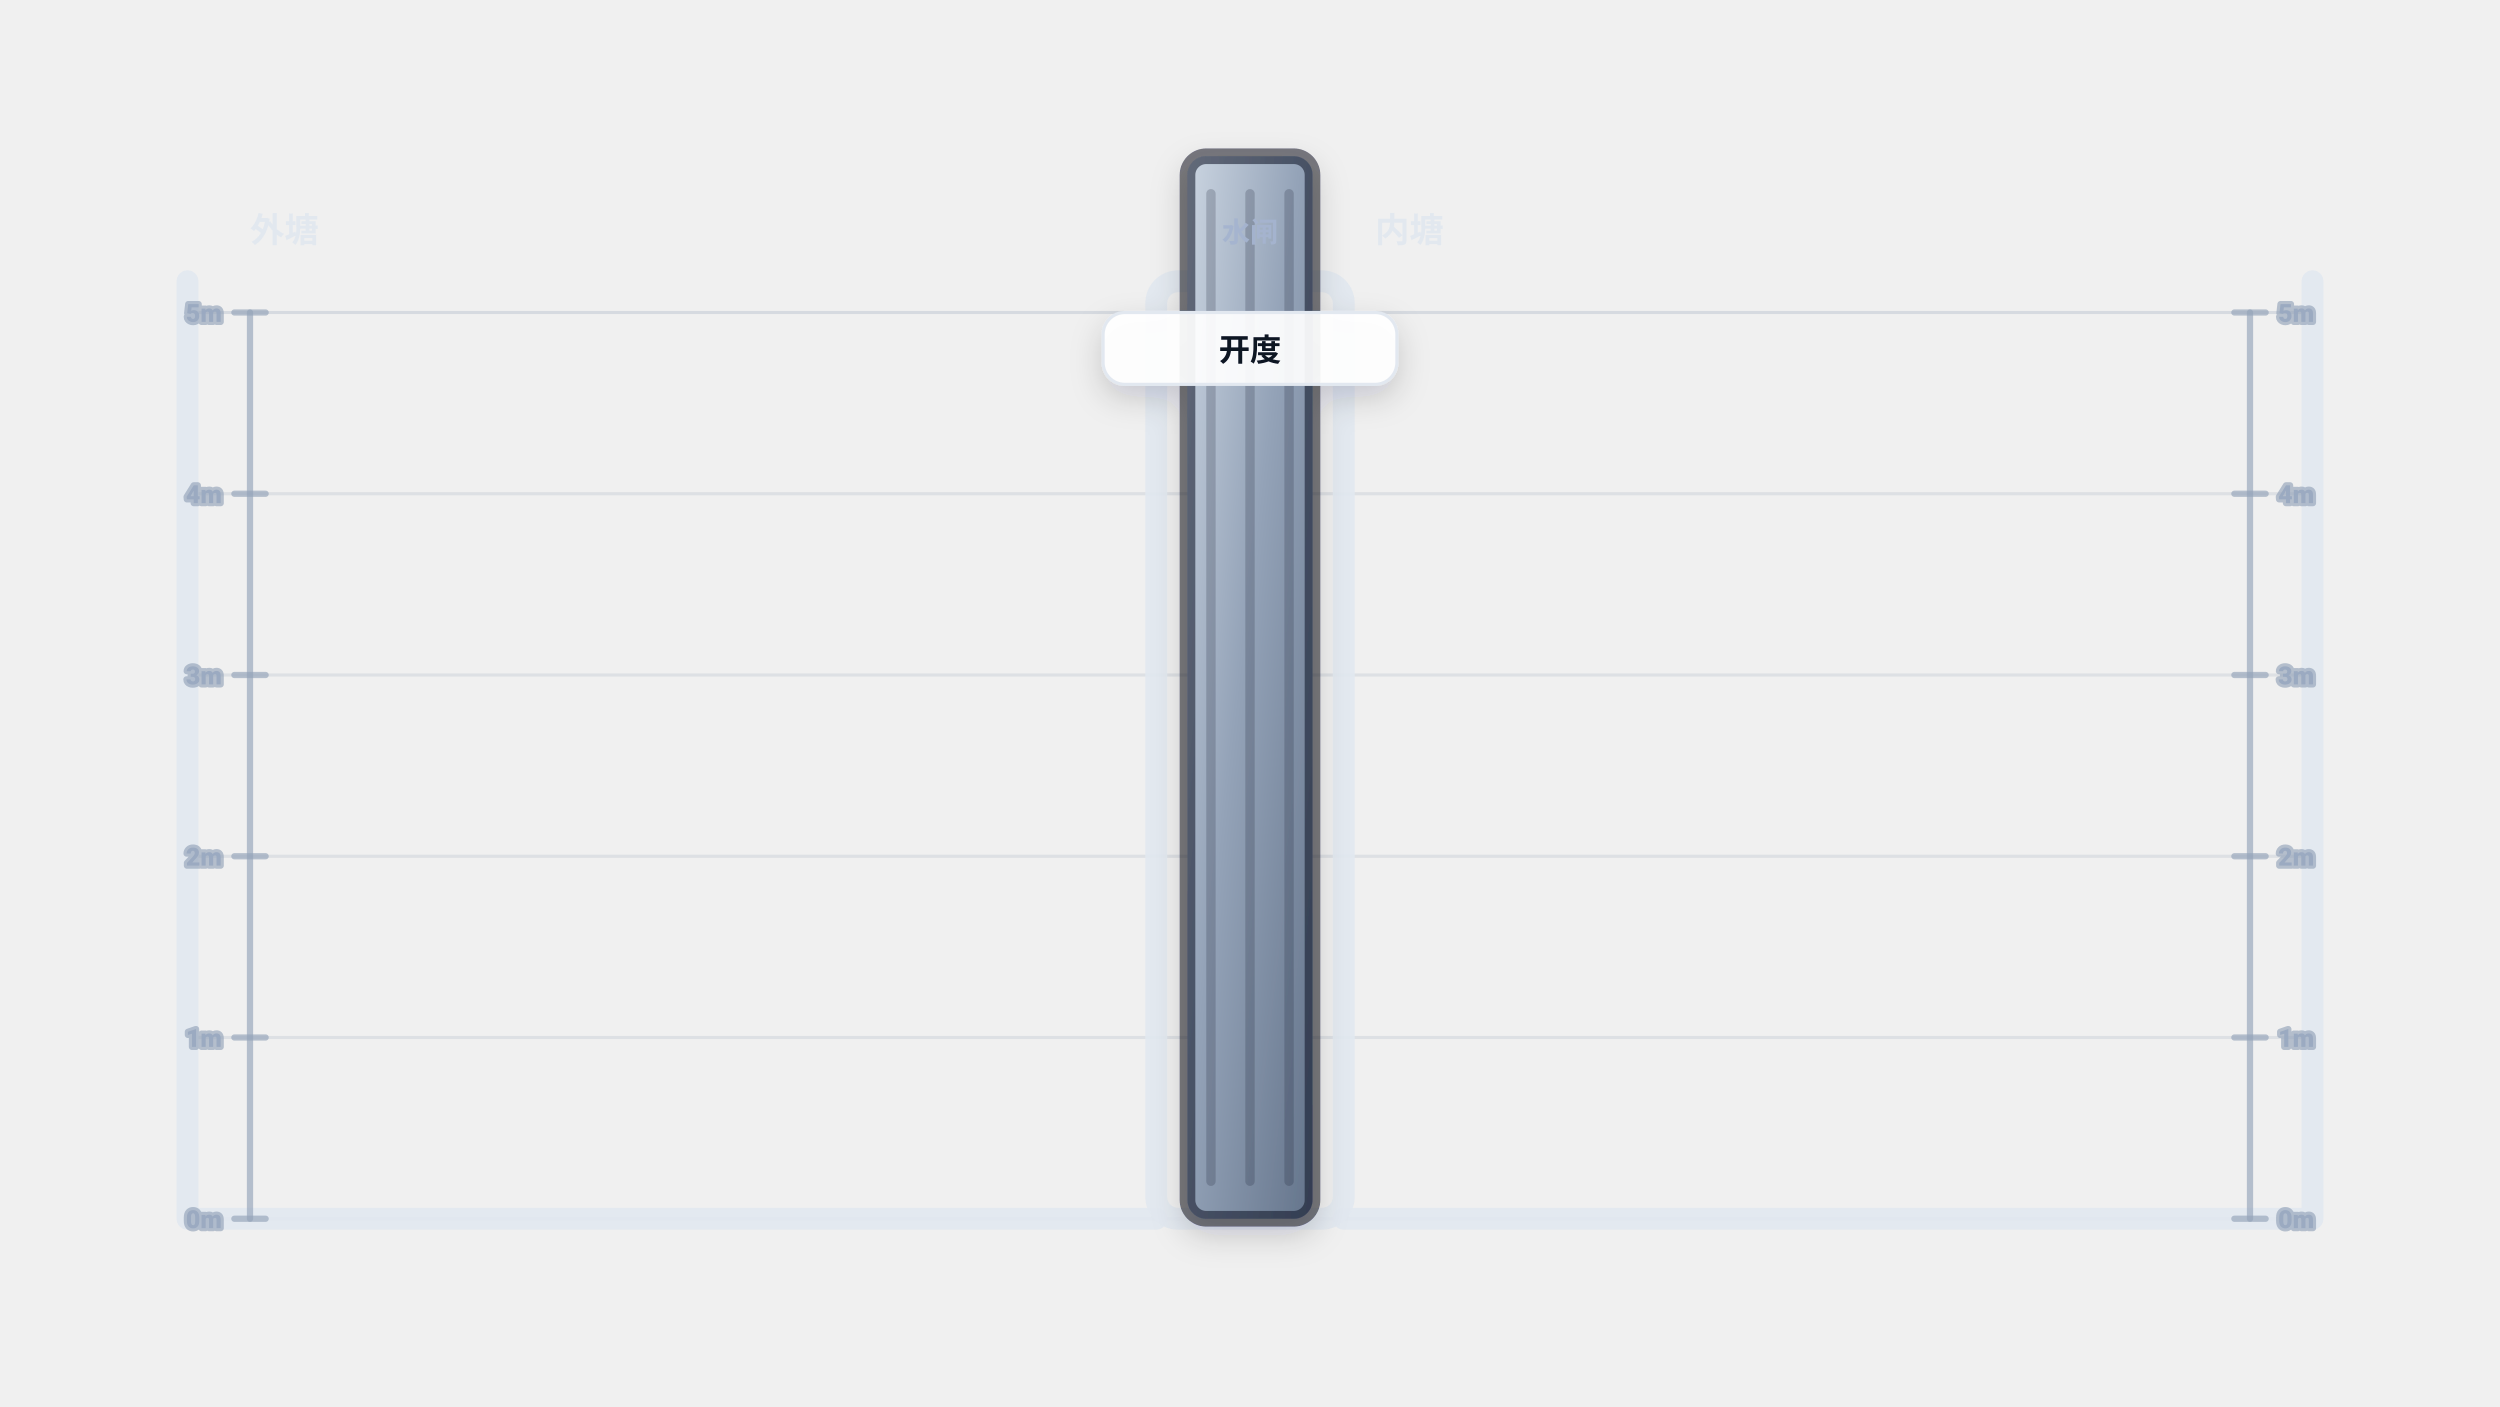
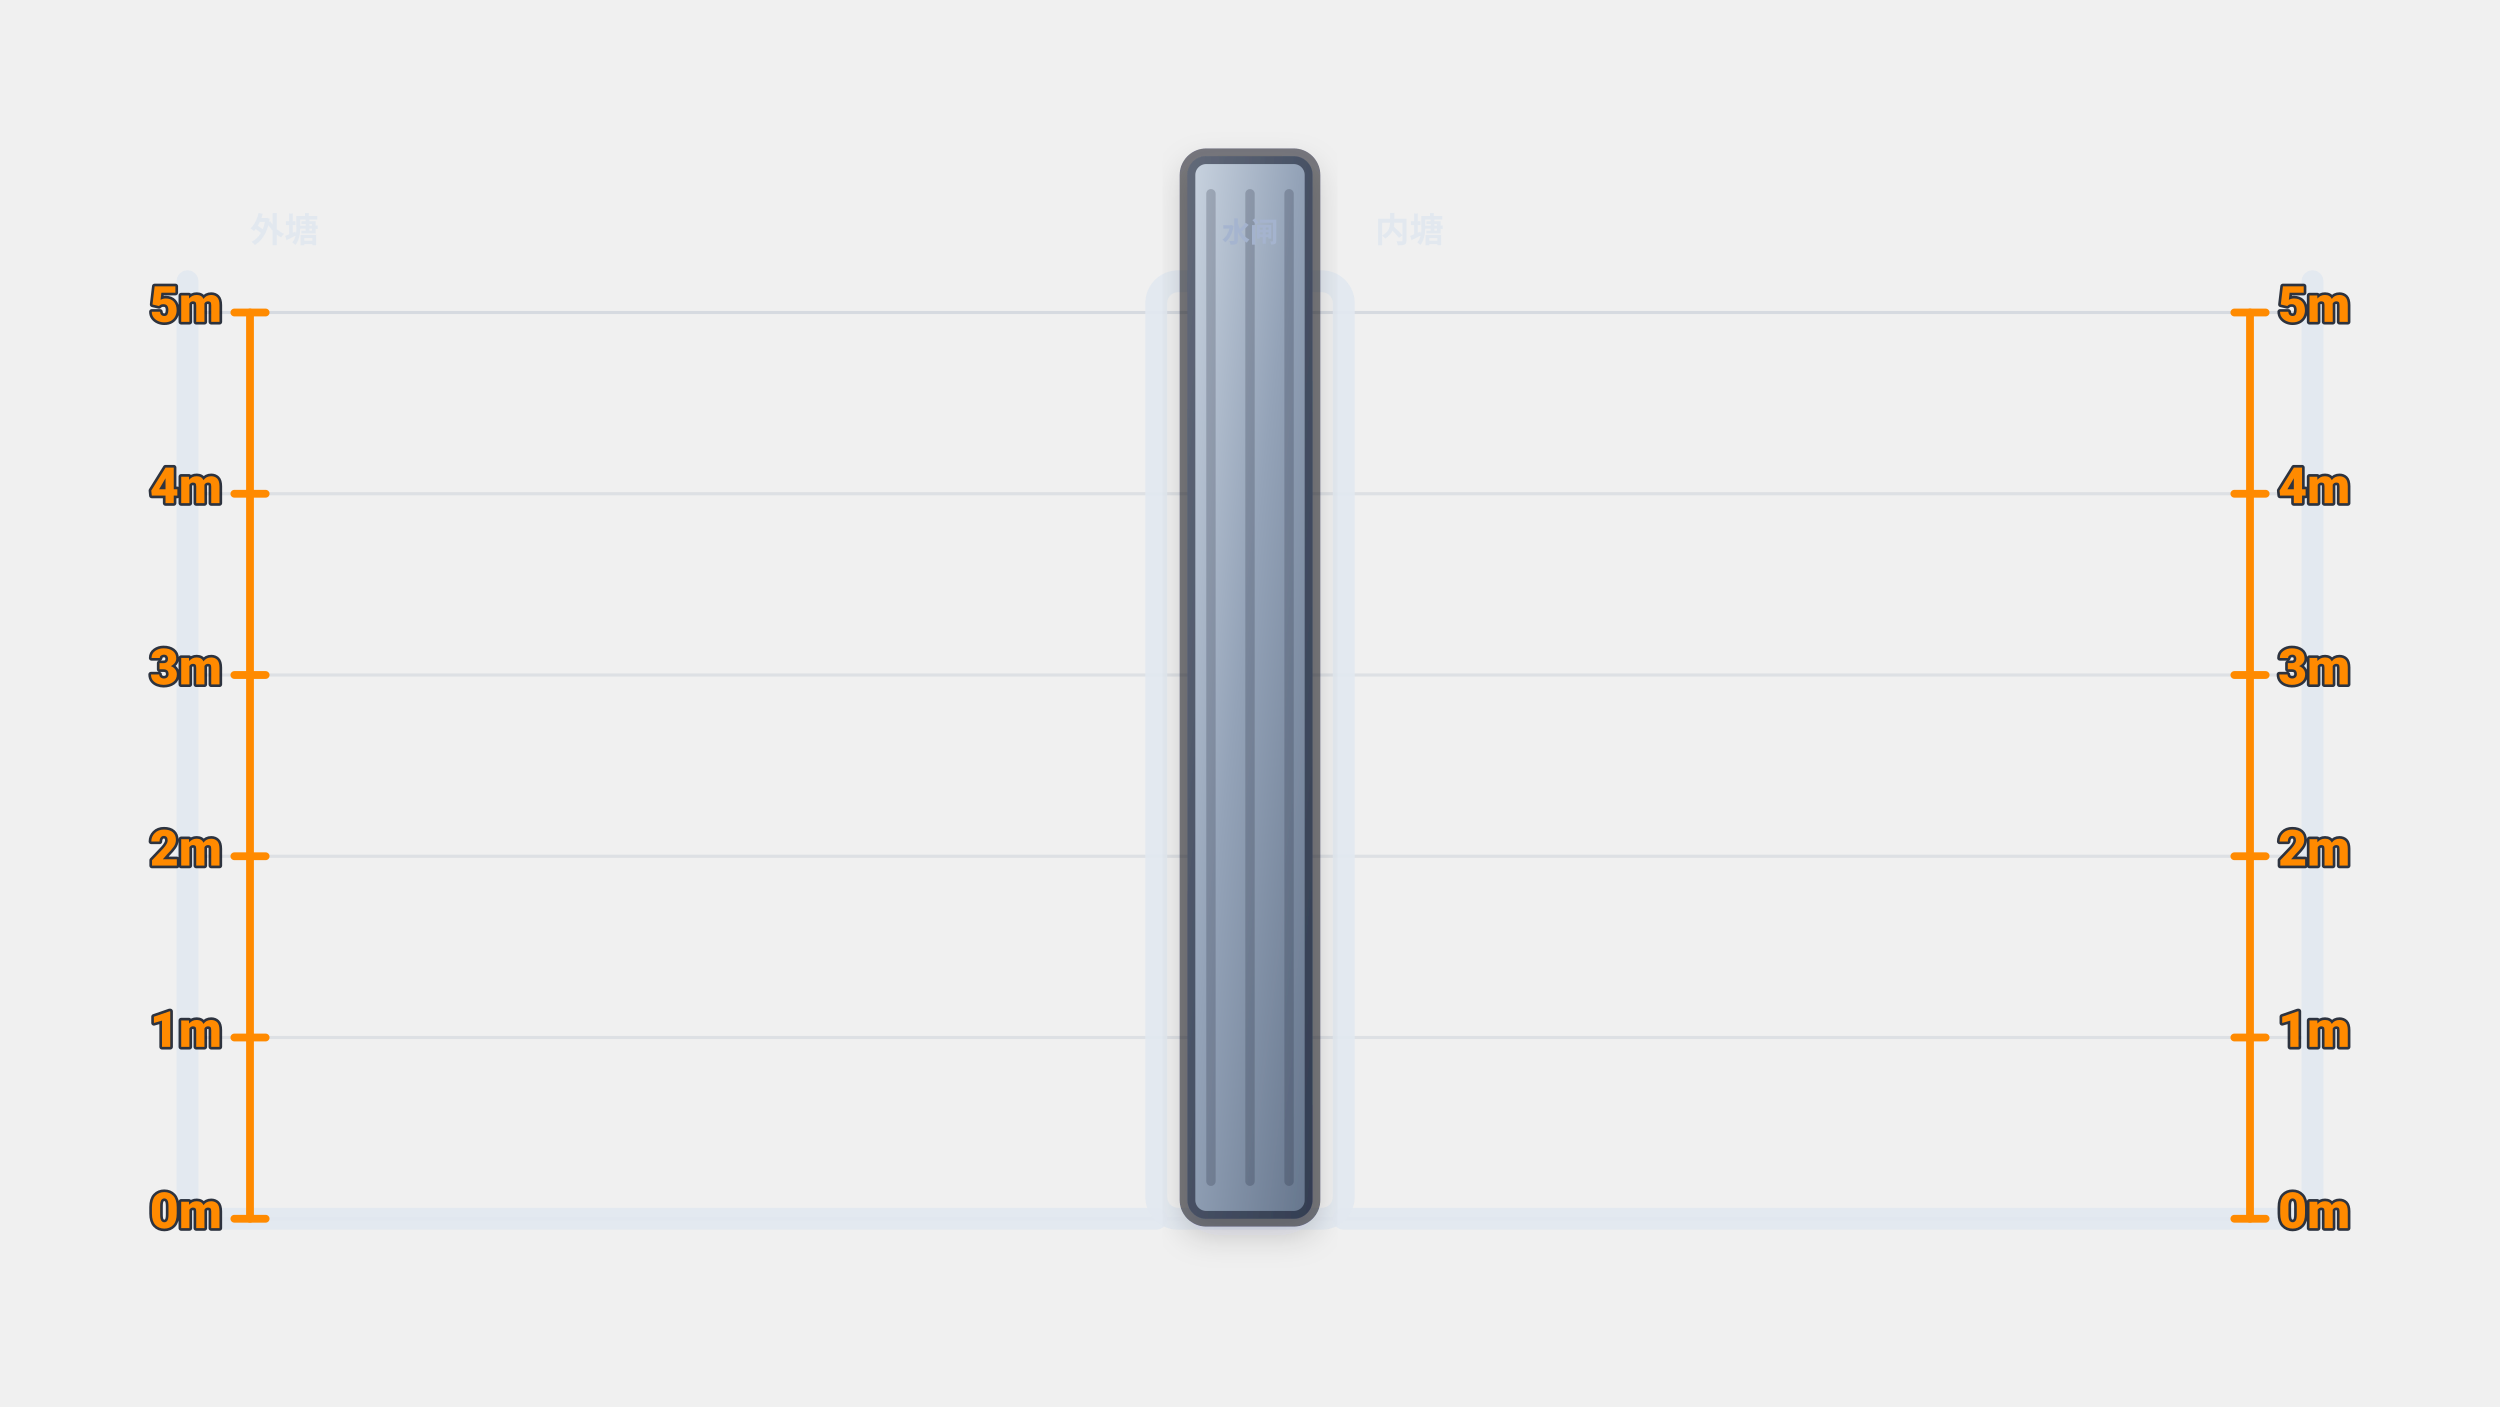
<svg xmlns="http://www.w3.org/2000/svg" width="1600" height="900" viewBox="0 0 1600 900" role="img" aria-label="外塘/内塘水位与水闸示意图">
  <defs>
-     <linearGradient id="gradWater" x1="0" y1="0" x2="0" y2="1">
+     <linearGradient id="gradWaterOuter" x1="0" y1="0" x2="0" y2="1">
      <stop offset="0" stop-color="#60a5fa" stop-opacity="0.95" />
      <stop offset="0.55" stop-color="#2563eb" stop-opacity="0.92" />
      <stop offset="1" stop-color="#1e3a8a" stop-opacity="0.95" />
+     </linearGradient>
+     <linearGradient id="gradWaterInner" x1="0" y1="0" x2="0" y2="1">
+       <stop offset="0" stop-color="#67e8f9" stop-opacity="0.95" />
+       <stop offset="0.55" stop-color="#06b6d4" stop-opacity="0.92" />
+       <stop offset="1" stop-color="#0e7490" stop-opacity="0.95" />
+     </linearGradient>
+     <linearGradient id="gradWaterChannel" x1="0" y1="0" x2="0" y2="1">
+       <stop offset="0" stop-color="#7dd3fc" stop-opacity="0.95" />
+       <stop offset="0.55" stop-color="#38bdf8" stop-opacity="0.92" />
+       <stop offset="1" stop-color="#1d4ed8" stop-opacity="0.95" />
    </linearGradient>
    <linearGradient id="gradWaterOffline" x1="0" y1="0" x2="0" y2="1">
      <stop offset="0" stop-color="#fb7185" stop-opacity="0.92" />
      <stop offset="1" stop-color="#be123c" stop-opacity="0.90" />
    </linearGradient>
    <linearGradient id="gradSteel" x1="0" y1="0" x2="1" y2="1">
      <stop offset="0" stop-color="#cbd5e1" />
      <stop offset="0.45" stop-color="#94a3b8" />
      <stop offset="1" stop-color="#64748b" />
    </linearGradient>
    <linearGradient id="gradWall" x1="0" y1="0" x2="0" y2="1">
      <stop offset="0" stop-color="#0f172a" stop-opacity="0.92" />
      <stop offset="1" stop-color="#0b1224" stop-opacity="0.98" />
    </linearGradient>
    <filter id="shadowSoft" x="-20%" y="-20%" width="140%" height="140%">
      <feDropShadow dx="0" dy="8" stdDeviation="10" flood-color="#0b1224" flood-opacity="0.18" />
    </filter>
    <clipPath id="clip_gate_inner">
      <rect x="752" y="192" width="96" height="576" rx="12" />
    </clipPath>
+     <style>
+       /* Make 0–5m rulers clearer */
+       #layer_scale text.scaleText{
+         
+         font-size: 32px;
+ paint-order: stroke fill;
+         stroke: rgba(11,18,32,0.85);
+         stroke-width: 3.4px;
+       }
+     </style>
  </defs>
  <style>
    /* Keep SVG self-styled so the UI page can stay lightweight. */
-     #water_left, #water_right, #channel_water { fill: url(#gradWater); }
+     #water_left { fill: url(#gradWaterOuter); }
+     #water_right { fill: url(#gradWaterInner); }
+     #channel_water { fill: url(#gradWaterChannel); }
+     /* Channel water can follow the source side: inner/outer. */
+     #channel_water[data-src="outer"] { fill: url(#gradWaterOuter); }
+     #channel_water[data-src="inner"] { fill: url(#gradWaterInner); }
+ 
    #water_left[data-valid="0"], #water_right[data-valid="0"] { fill: url(#gradWaterOffline); opacity: 0.85; }
    .water-surface { fill: rgba(255,255,255,0.38); mix-blend-mode: screen; }
    #grid line { stroke: rgba(148,163,184,0.20); stroke-width: 2; }
    #grid .major { stroke: rgba(148,163,184,0.28); }
    #flow_fx { opacity: 0.0; }
    #flow_fx[data-on="1"] { opacity: 1.0; }
+     .flow-line { transform-box: fill-box; transform-origin: center; }
    @media (prefers-reduced-motion: no-preference) {
-       #flow_fx[data-on="1"] .flow-line {
-         animation: flowMove 1.1s linear infinite;
-       }
+       #flow_fx[data-on="1"] #flow_dir_right .flow-line { animation: flowMoveR 1.1s linear infinite; }
+       #flow_fx[data-on="1"] #flow_dir_left .flow-line { animation: flowMoveL 1.1s linear infinite; }
      #water_left_surface, #water_right_surface, #channel_water_surface {
        animation: surfaceBlink 2.2s ease-in-out infinite;
      }
    }
-     @keyframes flowMove {
+     @keyframes flowMoveR {
      from { transform: translateX(-70px); opacity: 0.35; }
      25% { opacity: 0.9; }
      75% { opacity: 0.9; }
      to { transform: translateX(70px); opacity: 0.35; }
+     }
+     @keyframes flowMoveL {
+       from { transform: translateX(70px); opacity: 0.35; }
+       25% { opacity: 0.9; }
+       75% { opacity: 0.9; }
+       to { transform: translateX(-70px); opacity: 0.35; }
    }
    @keyframes surfaceBlink {
      0%, 100% { opacity: 0.35; }
      50% { opacity: 0.60; }
    }
  </style>
  <g id="grid" aria-hidden="true">
    <line x1="120" y1="200" x2="1480" y2="200" class="major" />
    <line x1="120" y1="316" x2="1480" y2="316" />
    <line x1="120" y1="432" x2="1480" y2="432" />
    <line x1="120" y1="548" x2="1480" y2="548" />
    <line x1="120" y1="664" x2="1480" y2="664" />
    <line x1="120" y1="780" x2="1480" y2="780" class="major" />
  </g>
  <g id="layer_water" filter="url(#shadowSoft)">
    <rect id="water_left" x="140" y="780" width="580" height="0" data-valid="1" data-base-y="200" data-base-h="580" />
    <rect id="water_left_surface" class="water-surface" x="140" y="780" width="580" height="8" style="display:none" />
    <rect id="water_right" x="880" y="780" width="580" height="0" data-valid="1" data-base-y="200" data-base-h="580" />
    <rect id="water_right_surface" class="water-surface" x="880" y="780" width="580" height="8" style="display:none" />
    <rect id="channel_water" x="760" y="780" width="80" height="0" clip-path="url(#clip_gate_inner)" style="display:none" data-base-y="200" data-base-h="580" />
    <rect id="channel_water_surface" class="water-surface" x="760" y="780" width="80" height="8" clip-path="url(#clip_gate_inner)" style="display:none" />
    <g id="flow_fx" data-on="0" clip-path="url(#clip_gate_inner)" aria-hidden="true">
      <g id="flow_dir_right" style="display:none">
        <path class="flow-line" d="M768 740 H832" fill="none" stroke="rgba(255,255,255,0.7)" stroke-width="6" stroke-linecap="round" />
        <path class="flow-line" d="M820 728 L838 740 L820 752" fill="none" stroke="rgba(255,255,255,0.7)" stroke-width="6" stroke-linecap="round" stroke-linejoin="round" />
      </g>
      <g id="flow_dir_left" style="display:none">
        <path class="flow-line" d="M832 740 H768" fill="none" stroke="rgba(255,255,255,0.7)" stroke-width="6" stroke-linecap="round" />
        <path class="flow-line" d="M780 728 L762 740 L780 752" fill="none" stroke="rgba(255,255,255,0.7)" stroke-width="6" stroke-linecap="round" stroke-linejoin="round" />
      </g>
    </g>
  </g>
  <g id="layer_containers" fill="none" stroke="rgba(226,232,240,0.92)" stroke-width="14" stroke-linecap="round" stroke-linejoin="round">
    <path id="pond_outer" d="M120 180 V780 H740" />
    <path id="pond_inner" d="M1480 180 V780 H860" />
    <rect id="gate_frame" x="740" y="180" width="120" height="600" rx="14" />
  </g>
-   <g id="layer_scale" stroke="rgba(148,163,184,0.65)" stroke-width="4" stroke-linecap="round" stroke-linejoin="round" font-family="system-ui,-apple-system,'Segoe UI',Roboto,'PingFang SC','Microsoft YaHei',sans-serif" font-size="16" font-weight="800" fill="rgba(165,180,207,0.95)">
+   <g id="layer_scale" stroke="#FF8A00" stroke-width="5" stroke-linecap="round" stroke-linejoin="round" font-family="system-ui,-apple-system,'Segoe UI',Roboto,'PingFang SC','Microsoft YaHei',sans-serif" font-size="30" font-weight="900" fill="#FF8A00">
    <line x1="160" y1="200" x2="160" y2="780" />
    <line x1="150" y1="200" x2="170" y2="200" />
-     <text x="142" y="206" text-anchor="end">5m</text>
+     <text class="scaleText" x="142" y="206" text-anchor="end">5m</text>
    <line x1="150" y1="316" x2="170" y2="316" />
-     <text x="142" y="322" text-anchor="end">4m</text>
+     <text class="scaleText" x="142" y="322" text-anchor="end">4m</text>
    <line x1="150" y1="432" x2="170" y2="432" />
-     <text x="142" y="438" text-anchor="end">3m</text>
+     <text class="scaleText" x="142" y="438" text-anchor="end">3m</text>
    <line x1="150" y1="548" x2="170" y2="548" />
-     <text x="142" y="554" text-anchor="end">2m</text>
+     <text class="scaleText" x="142" y="554" text-anchor="end">2m</text>
    <line x1="150" y1="664" x2="170" y2="664" />
-     <text x="142" y="670" text-anchor="end">1m</text>
+     <text class="scaleText" x="142" y="670" text-anchor="end">1m</text>
    <line x1="150" y1="780" x2="170" y2="780" />
-     <text x="142" y="786" text-anchor="end">0m</text>
+     <text class="scaleText" x="142" y="786" text-anchor="end">0m</text>
    <line x1="1440" y1="200" x2="1440" y2="780" />
    <line x1="1430" y1="200" x2="1450" y2="200" />
-     <text x="1458" y="206">5m</text>
+     <text class="scaleText" x="1458" y="206">5m</text>
    <line x1="1430" y1="316" x2="1450" y2="316" />
-     <text x="1458" y="322">4m</text>
+     <text class="scaleText" x="1458" y="322">4m</text>
    <line x1="1430" y1="432" x2="1450" y2="432" />
-     <text x="1458" y="438">3m</text>
+     <text class="scaleText" x="1458" y="438">3m</text>
    <line x1="1430" y1="548" x2="1450" y2="548" />
-     <text x="1458" y="554">2m</text>
+     <text class="scaleText" x="1458" y="554">2m</text>
    <line x1="1430" y1="664" x2="1450" y2="664" />
-     <text x="1458" y="670">1m</text>
+     <text class="scaleText" x="1458" y="670">1m</text>
    <line x1="1430" y1="780" x2="1450" y2="780" />
-     <text x="1458" y="786">0m</text>
+     <text class="scaleText" x="1458" y="786">0m</text>
  </g>
  <g id="layer_gate" filter="url(#shadowSoft)">
    <g id="gate_plate_group" transform="translate(0 0)" data-closed-dy="0" data-open-dy="-600">
      <rect id="gate_plate" x="760" y="100" width="80" height="680" rx="12" fill="url(#gradSteel)" stroke="#0b1224" stroke-opacity="0.55" stroke-width="10" />
      <path d="M775 124 V756" stroke="rgba(15,23,42,0.20)" stroke-width="6" stroke-linecap="round" />
      <path d="M800 124 V756" stroke="rgba(15,23,42,0.20)" stroke-width="6" stroke-linecap="round" />
      <path d="M825 124 V756" stroke="rgba(15,23,42,0.20)" stroke-width="6" stroke-linecap="round" />
    </g>
-     <g id="gate_status_badge">
-       <rect x="706" y="200" width="188" height="46" rx="14" fill="#ffffff" fill-opacity="0.92" stroke="#e2e8f0" stroke-width="2" />
-       <text id="gate_badge_text" x="800" y="231" text-anchor="middle" font-family="system-ui,-apple-system,'Segoe UI',Roboto,'PingFang SC','Microsoft YaHei',sans-serif" font-size="20" font-weight="900" fill="#0b1224">开度</text>
-     </g>
  </g>
  <g id="layer_text" font-family="system-ui,-apple-system,'Segoe UI',Roboto,'PingFang SC','Microsoft YaHei',sans-serif" fill="rgba(226,232,240,0.95)">
    <text x="160" y="155" font-size="22" font-weight="900">外塘</text>
    <text x="880" y="155" font-size="22" font-weight="900">内塘</text>
    <text x="800" y="155" text-anchor="middle" font-size="18" font-weight="800" fill="rgba(165,180,207,0.95)">水闸</text>
  </g>
</svg>
